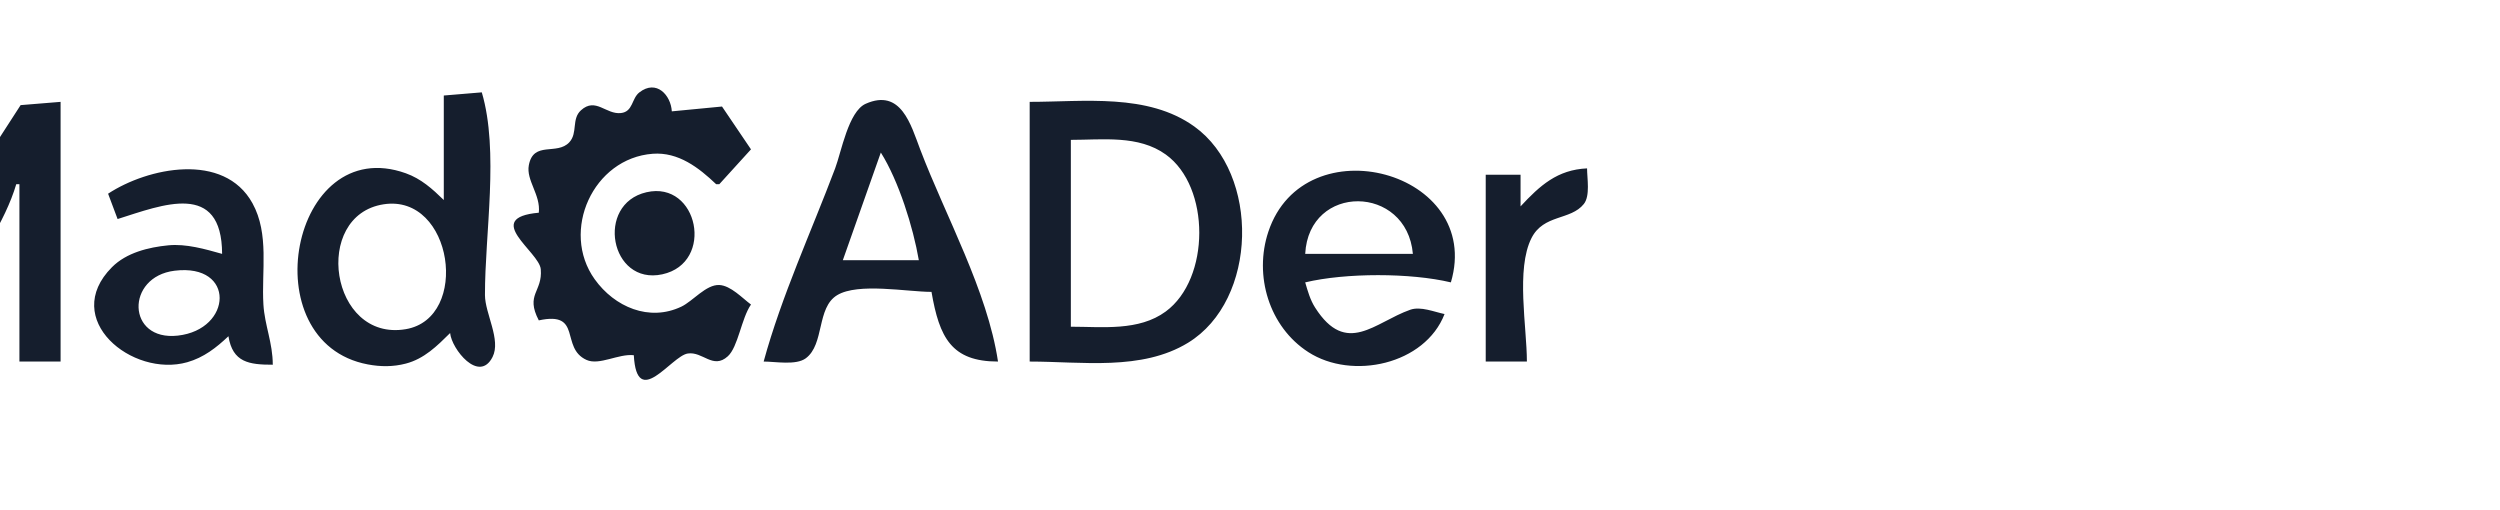
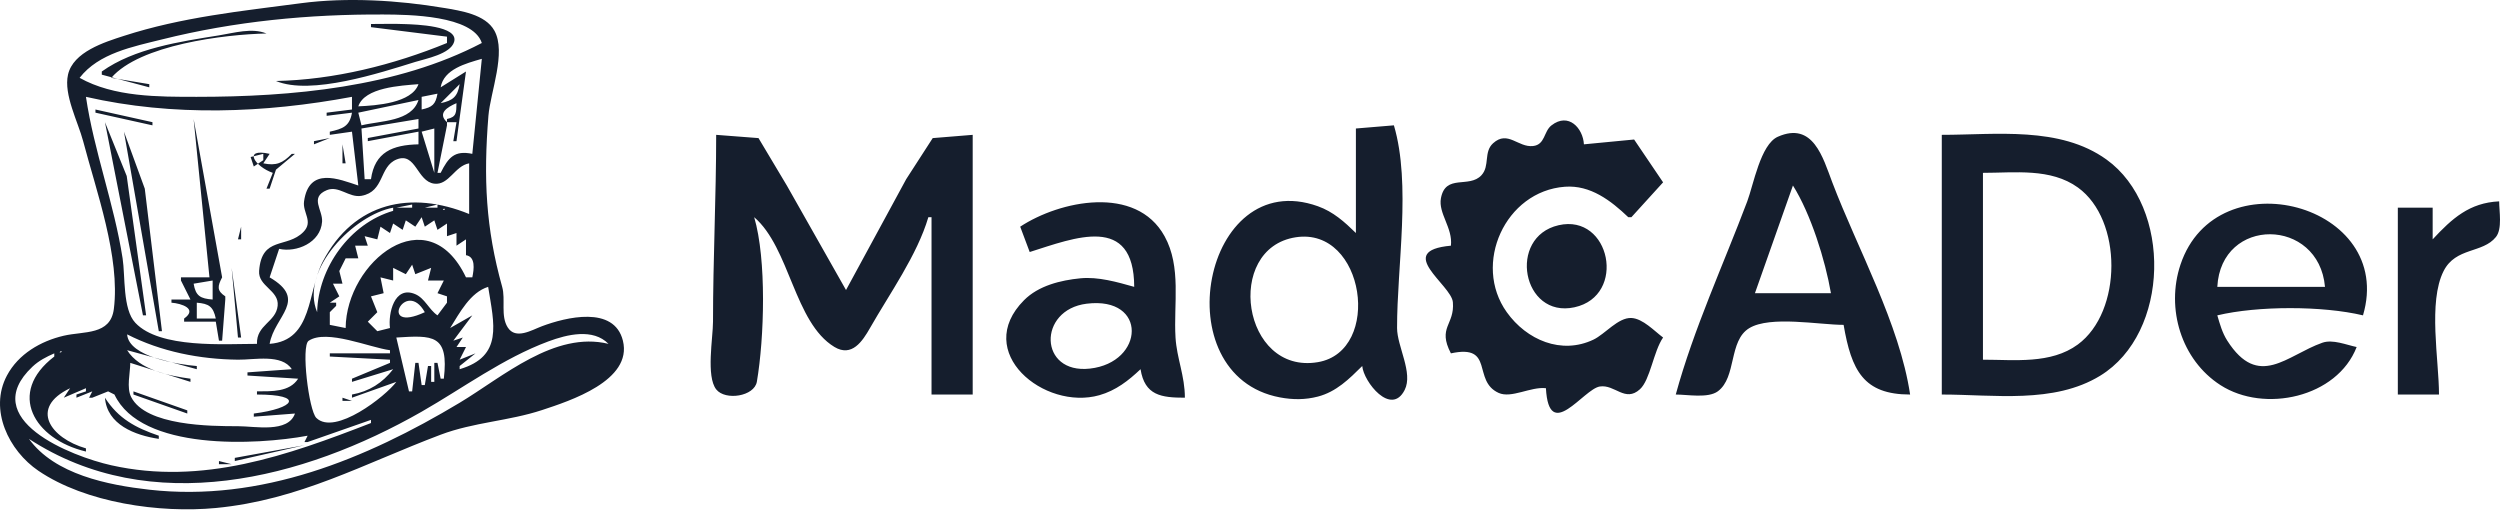
<svg xmlns="http://www.w3.org/2000/svg" viewBox="0 0 789.403 160.827">
-   <path fill="#151e2d" d="m -192.868,-9.411 c -18.884,2.487 -37.764,4.411 -56,10.321 -6.149,1.993 -16.039,5.045 -17.667,12.255 -1.422,6.298 3.189,14.935 4.783,20.999 4.107,15.621 11.765,36.729 9.691,52.999 -1.062,8.337 -9.424,6.945 -15.807,8.429 -7.295,1.696 -14.338,5.774 -17.95,12.576 -5.755,10.838 0.622,23.753 9.95,30.08 14.943,10.136 38.301,13.43 56,11.746 26.36,-2.509 46.827,-14.028 71,-23.146 10.466,-3.948 21.506,-4.312 32,-7.774 8.756,-2.888 28.668,-9.297 25.551,-21.907 -2.774,-11.22 -18.079,-7.381 -25.551,-4.579 -3.246,1.217 -8.307,4.348 -10.821,0.383 -2.312,-3.646 -0.625,-8.789 -1.751,-12.809 -5.206,-18.597 -5.927,-34.301 -4.343,-54 0.598,-7.428 5.716,-19.997 1.887,-26.895 -2.878,-5.185 -10.7,-6.295 -15.972,-7.184 -14.342,-2.418 -30.527,-3.402 -45,-1.496 m 57,12.576 c -26.813,14.048 -60.179,17 -90,17 -12.12,0 -26.178,0.092 -37,-6 6.014,-7.787 16.868,-9.844 26,-12.127 22.95,-5.738 46.408,-7.986 70,-7.873 7.817,0.038 28.161,0.23 31,8.999 m -35,-6 v 1 l 24,3 v 2 c -16.88,6.924 -35.651,11.621 -54,12 11.045,4.633 32.979,-2.61 44,-6.025 3.277,-1.016 11.083,-2.477 12.248,-6.307 1.574,-5.17 -12.345,-5.501 -15.248,-5.628 -3.657,-0.16 -7.34,-0.039 -11,-0.039 m -26,1 1,1 -1,-1 m -59,14 v 1 l 15,4 v -1 l -12,-2 c 8.969,-10.434 35.795,-13.727 49,-14 -4.541,-1.888 -10.258,-0.172 -15,0.59 -12.33,1.981 -26.656,4.052 -37,11.41 m 120,-4 -3,30 c -5.648,-1.165 -7.556,1.145 -10,6 h -1 l 3,-15 v -1 c -3.086,-2.803 0.113,-4.776 3,-6 -0.064,2.993 0.054,4.346 -3,5 v 1 h 3 l -1,6 h 1 l 3,-22 -8,5 c 0.991,-5.725 7.943,-7.544 13,-9 m -14,6 -5,4 5,-4 m -6,2 c -2.096,5.983 -13.366,6.754 -19,7 1.976,-5.972 13.375,-6.541 19,-7 m 13,0 c -0.642,3.941 -2.127,5.193 -6,6 l 6,-6 m -7,3 c -0.588,3.403 -1.649,4.272 -5,5 v -4 l 5,-1 m -27,1 v 4 l -8,1 v 1 l 8,-1 c -0.719,4.319 -2.929,5.102 -7,6 v 1 l 7,-1 2,17 c -6.162,-2.036 -15.585,-6.024 -17.133,5 -0.505,3.593 3.031,6.368 -0.203,9.667 -5.203,5.307 -13.161,1.206 -13.987,12.292 -0.364,4.892 6.363,6.13 5.857,11.012 -0.537,5.181 -6.725,5.989 -6.534,12.029 -10.195,0 -30.702,1.562 -38.411,-6.649 -4.044,-4.306 -3.147,-14.764 -4.013,-20.351 -2.674,-17.239 -9.049,-33.888 -11.576,-51 27.432,6.274 56.388,5.144 84,0 m 21,1 c -2.167,6.866 -11.955,6.511 -18,8 l -1,-4 19,-4 m -102,3 v 1 l 18,4 v -1 l -18,-4 m 108,1 -5,4 5,-4 m -77,2 5,50 h -9 v 1 l 3,6 h -6 v 1 c 3.228,0.246 8.333,1.941 4,5 v 1 h 10 l 1,6 h 1 l 1,-13 v -1 c -2.725,-1.804 -2.468,-3.193 -1,-6 l -9,-50 m 71,0 v 3 l -16,3 v 1 l 16,-3 v 4 c -8.134,0.173 -13.808,2.402 -15,11 h -2 l -1,-16 18,-3 m -99,1 12,61 h 1 l -6.127,-44 -6.873,-17 m 425,39 c -17.983,1.637 0.152,12.312 0.623,17.846 0.615,7.214 -4.946,7.882 -0.623,16.154 13.913,-3.016 6.627,8.645 15.059,12.485 4.034,1.837 10.137,-2.035 14.941,-1.485 0.957,17.416 11.83,0.267 17.019,-0.535 4.767,-0.737 7.973,5.12 12.659,0.877 3.267,-2.958 4.27,-11.935 7.322,-16.343 -2.759,-2.043 -6.385,-5.989 -10,-6.168 -4.184,-0.207 -8.339,5.1 -12,6.84 -10.116,4.808 -21.067,0.13 -27.362,-8.673 -10.858,-15.184 -0.512,-38.213 18.362,-39.61 8.055,-0.596 14.518,4.38 20,9.61 h 1 l 10,-11 -9.149,-13.524 -15.851,1.524 c -0.281,-5.071 -4.846,-10.208 -10.262,-5.972 -2.464,1.927 -1.946,6.076 -5.796,6.507 -4.739,0.53 -7.98,-5.077 -12.62,-0.877 -3.057,2.767 -0.952,7.149 -3.679,10.101 -3.902,4.223 -11.325,-0.54 -12.792,7.246 -0.901,4.783 3.793,9.375 3.149,14.995 m -30,-37 v 33 c -3.613,-3.529 -7.162,-6.722 -12,-8.451 -36.271,-12.967 -48.894,53.397 -12,60.355 4.061,0.766 7.977,0.791 12,-0.255 5.8,-1.508 9.869,-5.555 14,-9.649 0.456,5.022 9.132,15.975 13.397,7.566 2.741,-5.404 -2.385,-13.735 -2.397,-19.566 -0.04,-19.455 4.505,-45.377 -1,-64 l -12,1 m -291,0 v 14 l -4,-13 4,-1 m -98,1 11,63 h 1 l -5.424,-45 -6.576,-18 m 60,3 v 1 l 5,-2 -5,1 m 127,-2 c 0,19.72 -1,39.32 -1,59 0,5.088 -2.237,17.275 1.028,21.397 2.846,3.593 12.027,2.224 12.824,-2.455 2.355,-13.825 3.103,-38.563 -0.852,-51.941 11.289,9.677 12.663,33.309 25.329,40.972 5.51,3.334 8.883,-1.82 11.247,-5.973 6.174,-10.844 14.91,-23.052 18.424,-34.999 h 1 V 114.164 H 19.132 V 32.164 l -12.621,1.028 -8.379,12.972 -19,35 -18.691,-33 -8.943,-14.972 -13.366,-1.028 M 241.132,114.164 c 3.653,0 10.22,1.258 13.301,-1.028 5.975,-4.432 3.333,-15.974 9.924,-19.944 6.639,-3.999 22.112,-1.028 29.775,-1.028 2.478,14.401 6.27,22 21,22 -3.346,-22.342 -16.547,-45.894 -24.576,-67 -2.943,-7.737 -6.049,-19.342 -17.2,-14.397 -5.456,2.42 -7.694,15.215 -9.648,20.397 -7.568,20.064 -16.93,40.315 -22.576,61 m 84,-82 v 82 c 16.434,0 35.352,3.014 49.999,-5.927 22.08,-13.478 22.764,-53.348 2,-68.285 -14.714,-10.585 -34.925,-7.789 -51.999,-7.789 m -519,6 4,-3 -4,3 m 14,-3 v 6 h 1 l -1,-6 m -22,9 -2,5 h 1 l 2,-6 6,-5 h -1 c -2.892,2.93 -4.929,3.845 -9,3 l 2,-3 c -8.742,-1.949 -4.533,4.115 1,6 m -3,-6 v 1 1 l -3,2 -1,-3 4,-1 m 65,3 v 16 c -18.236,-7.48 -36.308,-3.903 -46.215,15 -4.921,9.39 -2.993,24.94 -16.785,26 1.511,-8.822 12.291,-13.806 0,-21 l 3,-9 c 5.445,1.233 13.101,-1.902 13.56,-8.576 0.257,-3.728 -4.026,-7.676 1.502,-9.962 3.774,-1.561 7.025,2.498 10.937,1.791 7.349,-1.327 5.502,-9.25 11.13,-11.492 6.084,-2.424 6.37,6.975 11.86,7.657 4.615,0.573 6.476,-5.639 11.011,-6.418 m 478,62 V 44.164 c 10.014,0 21.372,-1.581 29.996,4.638 14.122,10.184 14.047,39.219 -0.036,49.562 -8.518,6.256 -20.029,4.8 -29.96,4.8 m -60,-55 c 5.65,8.979 10.202,23.553 12,34 h -24 l 12,-34 m -484,2 -1,3 1,-3 m 240,11 3,8 c 14.214,-4.49 32.934,-12.126 33,11 -5.377,-1.511 -11.37,-3.253 -17,-2.699 -6.249,0.615 -13.217,2.317 -17.786,6.912 -16.323,16.416 6.413,34.936 23.786,29.998 5.179,-1.472 9.164,-4.574 13,-8.211 1.324,8.313 6.561,8.995 14,9 0,-6.889 -2.558,-12.453 -2.956,-19.001 -0.643,-10.569 1.916,-22.258 -3.461,-31.995 -9.007,-16.311 -33.078,-11.243 -45.583,-3.004 m 422,38 c -3.26,-0.673 -7.543,-2.514 -10.83,-1.358 -11.208,3.94 -20.146,14.807 -30.025,-0.657 -1.57,-2.457 -2.336,-5.217 -3.144,-7.985 12.788,-3.045 33.212,-3.045 46,0 10.368,-35.075 -46.228,-50.223 -57.637,-16 -4.619,13.856 0.228,30.039 12.637,38.031 13.845,8.917 36.823,3.914 43,-12.031 m 24,-34 v -10 h -11 v 59 h 13 c 0,-10.86 -3.511,-29.195 1.457,-38.996 3.834,-7.564 12.337,-5.537 16.515,-10.745 2.071,-2.581 1.028,-8.15 1.028,-11.258 -9.379,0.43 -14.882,5.413 -21,12 m -638,-11 v 1 h -5 l 5,-1 m 8,0 v 1 h -4 l 4,-1 m -59,1 -1,3 1,-3 m 45,0 v 1 c -13.626,3.934 -23.702,18.006 -24,32 -5.614,-13.505 11.879,-30.838 24,-33 m 16,0.333 c 0.773,0 0.16,0.498 -0.333,0.333 l 0.333,-0.333 m 5,2.667 -3,-1 3,1 m -12,0 1,3 3,-2 1,3 3,-2 v 4 l 3,-1 v 4 l 3,-2 v 5 c 3.063,0.5 2.542,4.373 2,7 h -2 c -12.162,-25.544 -37.827,-4.892 -38,16 l -5,-1 v -4 l 2,-2 v -1 h -2 l 3,-2 -2,-4 h 3 l -1,-4 2,-4 h 4 l -1,-4 h 4 l -1,-3 4,1 1,-4 3,2 1,-3 3,2 1,-3 3,2 2,-3 m 14,0 1,2 -1,-2 m 345,2.537 c -16.209,3.726 -11.488,29.492 5,25.915 16.654,-3.614 11.365,-29.677 -5,-25.915 m -416,0.463 -1,4 h 1 v -4 m 658,19 h -34 c 1.159,-22.342 32.069,-21.953 34,0 m -325,-15.656 c 21.886,-3.379 27.419,35.961 7,39.431 -23.927,4.066 -29.67,-35.931 -7,-39.431 m -335,3.656 -1,3 1,-3 m 56,5 1,3 5,-2 -1,4 h 5 l -2,4 3,1 v 2 l -3,4 c -2.689,-1.809 -3.98,-5.424 -7.054,-6.712 -6.643,-2.784 -8.544,6.24 -7.946,10.712 l -4,1 -3,-3 3,-3 -2,-5 4,-1 -1,-5 4,1 v -4 l 4,2 2,-3 m -57,1 2,22 h 1 l -3,-22 m -6,4 v 6 c -3.864,-0.3 -5.348,-1.089 -6,-5 l 6,-1 m 87,2 c 1.866,11.718 4.82,21.933 -9,26 v -1 l 5,-4 -5,2 2,-4 h -3 l 2,-3 -3,1 6,-8 -7,4 c 2.99,-4.801 6.387,-11.274 12,-13 m -20,8 c -15.066,6.994 -6.141,-10.937 0,0 m -66,2 h -6 v -5 c 3.829,0.304 5.173,1.205 6,5 m 275,-4.684 c 19.32,-2.381 18.273,18.572 1,20.495 -16.138,1.797 -16.535,-18.58 -1,-20.495 m -193,0.684 -1,3 1,-3 m -51,3 1,3 -1,-3 m 50,3 -3,4 3,-4 m -9,17 h -1 l -1,-5 h -1 v 6 h -1 v -5 h -1 l -1,6 h -1 l -1,-7 h -1 l -1,9 h -1 l -4,-17 c 11.476,-0.718 16.664,-1.085 15,13 m -100,-14 c 10.746,5.492 22.948,7.853 35,7.996 5.239,0.062 13.827,-1.89 17,3.004 l -14,1 v 1 l 16,1 c -2.729,4.258 -8.325,3.961 -13,4 v 1 c 15.175,0 11.943,4.364 -1,6 v 1 l 13,-1 c -2.189,6.225 -12.565,4 -18,4 -8.578,0 -29.076,-0.073 -33.731,-9.213 -1.504,-2.953 -0.295,-7.559 -0.269,-10.787 l 19,6 v -1 c -6.917,-0.932 -16.065,-2.767 -20,-9 l 22,6 v -1 c -5.712,-0.467 -21.484,-2.837 -22,-10 m 152,3 c -17.007,-4.149 -33.288,10.373 -47,18.6 -29.719,17.831 -62.793,31.416 -98,27.45 -13.037,-1.469 -29.89,-4.806 -38,-16.05 38.458,25.096 86.594,12.818 124,-8.579 13.164,-7.53 25.698,-16.872 40,-22.192 5.952,-2.214 14.126,-4.207 19,0.771 m -69,2 v 1 h -19 v 1 l 19,1 v 1 l -12,5 v 1 l 13,-4 c -3.361,4.353 -7.571,7.02 -13,8 v 1 l 14,-5 c -3.305,4.477 -19.392,17.13 -25.258,11.382 -2.369,-2.322 -4.876,-22.712 -2.424,-24.354 5.672,-3.799 19.317,2.164 25.681,2.972 m 24,-2 1,1 -1,-1 m -125,1 -1,1 1,-1 m 129,0 -1,2 1,-2 m -132,1.333 c 0.773,0 0.16,0.498 -0.333,0.333 l 0.333,-0.333 m -2,0.667 v 1 c -15.086,11.534 -6.357,26.113 10,30 v -1 c -11.168,-3.225 -18.036,-12.779 -5,-19 l -2,3 7,-3 v 1 l -3,1 v 1 l 5,-2 -1,2 h 1 l 5,-2 2,1 c 8.411,17.876 44.84,16 61,13 l -1,2 h 1 l 20,-7 v 1 c -26.431,10.254 -53.22,19.771 -82,13.335 -12.535,-2.803 -42.511,-14.508 -24.897,-31.121 2.045,-1.929 4.361,-3.098 6.897,-4.214 m 14,11 -1,1 1,-1 m 11,1 v 1 l 17,6 v -1 l -17,-6 m -23,2 -3,4 3,-4 m 2,2 3,-1 -3,1 m 6,-2 1,1 -1,-1 m 6,0 c 0.643,8.5 9.442,11.867 17,13 v -1 c -7.33,-2.496 -12.77,-5.404 -17,-12 m 75,0 v 1 h 3 l -3,-1 m -57,13 1,1 -1,-1 m 23,6 v 1 l 22,-5 -22,4 m -47,-2 1,1 -1,-1 m 42,3 v 1 h 4 z" />
+   <g transform="translate(288.0078,10.41399)">
+     <path fill="#151e2d" d="m -192.868,-9.411 c -18.884,2.487 -37.764,4.411 -56,10.321 -6.149,1.993 -16.039,5.045 -17.667,12.255 -1.422,6.298 3.189,14.935 4.783,20.999 4.107,15.621 11.765,36.729 9.691,52.999 -1.062,8.337 -9.424,6.945 -15.807,8.429 -7.295,1.696 -14.338,5.774 -17.95,12.576 -5.755,10.838 0.622,23.753 9.95,30.08 14.943,10.136 38.301,13.43 56,11.746 26.36,-2.509 46.827,-14.028 71,-23.146 10.466,-3.948 21.506,-4.312 32,-7.774 8.756,-2.888 28.668,-9.297 25.551,-21.907 -2.774,-11.22 -18.079,-7.381 -25.551,-4.579 -3.246,1.217 -8.307,4.348 -10.821,0.383 -2.312,-3.646 -0.625,-8.789 -1.751,-12.809 -5.206,-18.597 -5.927,-34.301 -4.343,-54 0.598,-7.428 5.716,-19.997 1.887,-26.895 -2.878,-5.185 -10.7,-6.295 -15.972,-7.184 -14.342,-2.418 -30.527,-3.402 -45,-1.496 m 57,12.576 c -26.813,14.048 -60.179,17 -90,17 -12.12,0 -26.178,0.092 -37,-6 6.014,-7.787 16.868,-9.844 26,-12.127 22.95,-5.738 46.408,-7.986 70,-7.873 7.817,0.038 28.161,0.23 31,8.999 m -35,-6 v 1 l 24,3 v 2 c -16.88,6.924 -35.651,11.621 -54,12 11.045,4.633 32.979,-2.61 44,-6.025 3.277,-1.016 11.083,-2.477 12.248,-6.307 1.574,-5.17 -12.345,-5.501 -15.248,-5.628 -3.657,-0.16 -7.34,-0.039 -11,-0.039 m -26,1 1,1 -1,-1 m -59,14 v 1 l 15,4 v -1 l -12,-2 c 8.969,-10.434 35.795,-13.727 49,-14 -4.541,-1.888 -10.258,-0.172 -15,0.59 -12.33,1.981 -26.656,4.052 -37,11.41 m 120,-4 -3,30 c -5.648,-1.165 -7.556,1.145 -10,6 h -1 l 3,-15 v -1 c -3.086,-2.803 0.113,-4.776 3,-6 -0.064,2.993 0.054,4.346 -3,5 v 1 h 3 l -1,6 h 1 l 3,-22 -8,5 c 0.991,-5.725 7.943,-7.544 13,-9 m -14,6 -5,4 5,-4 m -6,2 c -2.096,5.983 -13.366,6.754 -19,7 1.976,-5.972 13.375,-6.541 19,-7 m 13,0 c -0.642,3.941 -2.127,5.193 -6,6 l 6,-6 m -7,3 c -0.588,3.403 -1.649,4.272 -5,5 v -4 l 5,-1 m -27,1 v 4 l -8,1 v 1 l 8,-1 c -0.719,4.319 -2.929,5.102 -7,6 v 1 l 7,-1 2,17 c -6.162,-2.036 -15.585,-6.024 -17.133,5 -0.505,3.593 3.031,6.368 -0.203,9.667 -5.203,5.307 -13.161,1.206 -13.987,12.292 -0.364,4.892 6.363,6.13 5.857,11.012 -0.537,5.181 -6.725,5.989 -6.534,12.029 -10.195,0 -30.702,1.562 -38.411,-6.649 -4.044,-4.306 -3.147,-14.764 -4.013,-20.351 -2.674,-17.239 -9.049,-33.888 -11.576,-51 27.432,6.274 56.388,5.144 84,0 m 21,1 c -2.167,6.866 -11.955,6.511 -18,8 l -1,-4 19,-4 m -102,3 v 1 l 18,4 v -1 l -18,-4 m 108,1 -5,4 5,-4 m -77,2 5,50 h -9 v 1 l 3,6 h -6 v 1 c 3.228,0.246 8.333,1.941 4,5 v 1 h 10 l 1,6 h 1 l 1,-13 v -1 c -2.725,-1.804 -2.468,-3.193 -1,-6 l -9,-50 m 71,0 v 3 l -16,3 v 1 l 16,-3 v 4 c -8.134,0.173 -13.808,2.402 -15,11 h -2 l -1,-16 18,-3 m -99,1 12,61 h 1 l -6.127,-44 -6.873,-17 m 425,39 c -17.983,1.637 0.152,12.312 0.623,17.846 0.615,7.214 -4.946,7.882 -0.623,16.154 13.913,-3.016 6.627,8.645 15.059,12.485 4.034,1.837 10.137,-2.035 14.941,-1.485 0.957,17.416 11.83,0.267 17.019,-0.535 4.767,-0.737 7.973,5.12 12.659,0.877 3.267,-2.958 4.27,-11.935 7.322,-16.343 -2.759,-2.043 -6.385,-5.989 -10,-6.168 -4.184,-0.207 -8.339,5.1 -12,6.84 -10.116,4.808 -21.067,0.13 -27.362,-8.673 -10.858,-15.184 -0.512,-38.213 18.362,-39.61 8.055,-0.596 14.518,4.38 20,9.61 h 1 l 10,-11 -9.149,-13.524 -15.851,1.524 c -0.281,-5.071 -4.846,-10.208 -10.262,-5.972 -2.464,1.927 -1.946,6.076 -5.796,6.507 -4.739,0.53 -7.98,-5.077 -12.62,-0.877 -3.057,2.767 -0.952,7.149 -3.679,10.101 -3.902,4.223 -11.325,-0.54 -12.792,7.246 -0.901,4.783 3.793,9.375 3.149,14.995 m -30,-37 v 33 c -3.613,-3.529 -7.162,-6.722 -12,-8.451 -36.271,-12.967 -48.894,53.397 -12,60.355 4.061,0.766 7.977,0.791 12,-0.255 5.8,-1.508 9.869,-5.555 14,-9.649 0.456,5.022 9.132,15.975 13.397,7.566 2.741,-5.404 -2.385,-13.735 -2.397,-19.566 -0.04,-19.455 4.505,-45.377 -1,-64 l -12,1 m -291,0 v 14 l -4,-13 4,-1 m -98,1 11,63 h 1 l -5.424,-45 -6.576,-18 m 60,3 v 1 l 5,-2 -5,1 m 127,-2 c 0,19.72 -1,39.32 -1,59 0,5.088 -2.237,17.275 1.028,21.397 2.846,3.593 12.027,2.224 12.824,-2.455 2.355,-13.825 3.103,-38.563 -0.852,-51.941 11.289,9.677 12.663,33.309 25.329,40.972 5.51,3.334 8.883,-1.82 11.247,-5.973 6.174,-10.844 14.91,-23.052 18.424,-34.999 h 1 V 114.164 H 19.132 V 32.164 l -12.621,1.028 -8.379,12.972 -19,35 -18.691,-33 -8.943,-14.972 -13.366,-1.028 M 241.132,114.164 c 3.653,0 10.22,1.258 13.301,-1.028 5.975,-4.432 3.333,-15.974 9.924,-19.944 6.639,-3.999 22.112,-1.028 29.775,-1.028 2.478,14.401 6.27,22 21,22 -3.346,-22.342 -16.547,-45.894 -24.576,-67 -2.943,-7.737 -6.049,-19.342 -17.2,-14.397 -5.456,2.42 -7.694,15.215 -9.648,20.397 -7.568,20.064 -16.93,40.315 -22.576,61 m 84,-82 v 82 c 16.434,0 35.352,3.014 49.999,-5.927 22.08,-13.478 22.764,-53.348 2,-68.285 -14.714,-10.585 -34.925,-7.789 -51.999,-7.789 m -519,6 4,-3 -4,3 m 14,-3 v 6 h 1 l -1,-6 m -22,9 -2,5 h 1 l 2,-6 6,-5 h -1 c -2.892,2.93 -4.929,3.845 -9,3 l 2,-3 c -8.742,-1.949 -4.533,4.115 1,6 m -3,-6 v 1 1 l -3,2 -1,-3 4,-1 m 65,3 v 16 c -18.236,-7.48 -36.308,-3.903 -46.215,15 -4.921,9.39 -2.993,24.94 -16.785,26 1.511,-8.822 12.291,-13.806 0,-21 l 3,-9 c 5.445,1.233 13.101,-1.902 13.56,-8.576 0.257,-3.728 -4.026,-7.676 1.502,-9.962 3.774,-1.561 7.025,2.498 10.937,1.791 7.349,-1.327 5.502,-9.25 11.13,-11.492 6.084,-2.424 6.37,6.975 11.86,7.657 4.615,0.573 6.476,-5.639 11.011,-6.418 m 478,62 V 44.164 c 10.014,0 21.372,-1.581 29.996,4.638 14.122,10.184 14.047,39.219 -0.036,49.562 -8.518,6.256 -20.029,4.8 -29.96,4.8 m -60,-55 c 5.65,8.979 10.202,23.553 12,34 h -24 l 12,-34 m -484,2 -1,3 1,-3 m 240,11 3,8 c 14.214,-4.49 32.934,-12.126 33,11 -5.377,-1.511 -11.37,-3.253 -17,-2.699 -6.249,0.615 -13.217,2.317 -17.786,6.912 -16.323,16.416 6.413,34.936 23.786,29.998 5.179,-1.472 9.164,-4.574 13,-8.211 1.324,8.313 6.561,8.995 14,9 0,-6.889 -2.558,-12.453 -2.956,-19.001 -0.643,-10.569 1.916,-22.258 -3.461,-31.995 -9.007,-16.311 -33.078,-11.243 -45.583,-3.004 m 422,38 c -3.26,-0.673 -7.543,-2.514 -10.83,-1.358 -11.208,3.94 -20.146,14.807 -30.025,-0.657 -1.57,-2.457 -2.336,-5.217 -3.144,-7.985 12.788,-3.045 33.212,-3.045 46,0 10.368,-35.075 -46.228,-50.223 -57.637,-16 -4.619,13.856 0.228,30.039 12.637,38.031 13.845,8.917 36.823,3.914 43,-12.031 m 24,-34 v -10 h -11 v 59 h 13 c 0,-10.86 -3.511,-29.195 1.457,-38.996 3.834,-7.564 12.337,-5.537 16.515,-10.745 2.071,-2.581 1.028,-8.15 1.028,-11.258 -9.379,0.43 -14.882,5.413 -21,12 m -638,-11 v 1 h -5 l 5,-1 m 8,0 v 1 h -4 l 4,-1 m -59,1 -1,3 1,-3 m 45,0 v 1 c -13.626,3.934 -23.702,18.006 -24,32 -5.614,-13.505 11.879,-30.838 24,-33 m 16,0.333 c 0.773,0 0.16,0.498 -0.333,0.333 l 0.333,-0.333 m 5,2.667 -3,-1 3,1 m -12,0 1,3 3,-2 1,3 3,-2 v 4 l 3,-1 v 4 l 3,-2 v 5 c 3.063,0.5 2.542,4.373 2,7 h -2 c -12.162,-25.544 -37.827,-4.892 -38,16 l -5,-1 v -4 l 2,-2 v -1 h -2 l 3,-2 -2,-4 h 3 l -1,-4 2,-4 h 4 l -1,-4 h 4 l -1,-3 4,1 1,-4 3,2 1,-3 3,2 1,-3 3,2 2,-3 m 14,0 1,2 -1,-2 m 345,2.537 c -16.209,3.726 -11.488,29.492 5,25.915 16.654,-3.614 11.365,-29.677 -5,-25.915 m -416,0.463 -1,4 h 1 v -4 m 658,19 h -34 c 1.159,-22.342 32.069,-21.953 34,0 m -325,-15.656 c 21.886,-3.379 27.419,35.961 7,39.431 -23.927,4.066 -29.67,-35.931 -7,-39.431 m -335,3.656 -1,3 1,-3 m 56,5 1,3 5,-2 -1,4 h 5 l -2,4 3,1 v 2 l -3,4 c -2.689,-1.809 -3.98,-5.424 -7.054,-6.712 -6.643,-2.784 -8.544,6.24 -7.946,10.712 l -4,1 -3,-3 3,-3 -2,-5 4,-1 -1,-5 4,1 v -4 l 4,2 2,-3 m -57,1 2,22 h 1 l -3,-22 m -6,4 v 6 c -3.864,-0.3 -5.348,-1.089 -6,-5 l 6,-1 m 87,2 c 1.866,11.718 4.82,21.933 -9,26 v -1 l 5,-4 -5,2 2,-4 h -3 l 2,-3 -3,1 6,-8 -7,4 c 2.99,-4.801 6.387,-11.274 12,-13 m -20,8 c -15.066,6.994 -6.141,-10.937 0,0 m -66,2 h -6 v -5 c 3.829,0.304 5.173,1.205 6,5 m 275,-4.684 c 19.32,-2.381 18.273,18.572 1,20.495 -16.138,1.797 -16.535,-18.58 -1,-20.495 m -193,0.684 -1,3 1,-3 m -51,3 1,3 -1,-3 m 50,3 -3,4 3,-4 m -9,17 h -1 l -1,-5 h -1 v 6 h -1 v -5 h -1 l -1,6 h -1 l -1,-7 h -1 l -1,9 h -1 l -4,-17 c 11.476,-0.718 16.664,-1.085 15,13 m -100,-14 c 10.746,5.492 22.948,7.853 35,7.996 5.239,0.062 13.827,-1.89 17,3.004 l -14,1 v 1 l 16,1 c -2.729,4.258 -8.325,3.961 -13,4 v 1 c 15.175,0 11.943,4.364 -1,6 v 1 l 13,-1 c -2.189,6.225 -12.565,4 -18,4 -8.578,0 -29.076,-0.073 -33.731,-9.213 -1.504,-2.953 -0.295,-7.559 -0.269,-10.787 l 19,6 v -1 c -6.917,-0.932 -16.065,-2.767 -20,-9 l 22,6 v -1 c -5.712,-0.467 -21.484,-2.837 -22,-10 m 152,3 c -17.007,-4.149 -33.288,10.373 -47,18.6 -29.719,17.831 -62.793,31.416 -98,27.45 -13.037,-1.469 -29.89,-4.806 -38,-16.05 38.458,25.096 86.594,12.818 124,-8.579 13.164,-7.53 25.698,-16.872 40,-22.192 5.952,-2.214 14.126,-4.207 19,0.771 m -69,2 v 1 h -19 v 1 l 19,1 v 1 l -12,5 v 1 l 13,-4 c -3.361,4.353 -7.571,7.02 -13,8 v 1 l 14,-5 c -3.305,4.477 -19.392,17.13 -25.258,11.382 -2.369,-2.322 -4.876,-22.712 -2.424,-24.354 5.672,-3.799 19.317,2.164 25.681,2.972 m 24,-2 1,1 -1,-1 m -125,1 -1,1 1,-1 m 129,0 -1,2 1,-2 m -132,1.333 c 0.773,0 0.16,0.498 -0.333,0.333 l 0.333,-0.333 m -2,0.667 v 1 c -15.086,11.534 -6.357,26.113 10,30 v -1 c -11.168,-3.225 -18.036,-12.779 -5,-19 l -2,3 7,-3 v 1 l -3,1 v 1 l 5,-2 -1,2 h 1 l 5,-2 2,1 c 8.411,17.876 44.84,16 61,13 l -1,2 h 1 l 20,-7 v 1 c -26.431,10.254 -53.22,19.771 -82,13.335 -12.535,-2.803 -42.511,-14.508 -24.897,-31.121 2.045,-1.929 4.361,-3.098 6.897,-4.214 m 14,11 -1,1 1,-1 m 11,1 v 1 l 17,6 v -1 l -17,-6 m -23,2 -3,4 3,-4 m 2,2 3,-1 -3,1 m 6,-2 1,1 -1,-1 m 6,0 c 0.643,8.5 9.442,11.867 17,13 v -1 c -7.33,-2.496 -12.77,-5.404 -17,-12 m 75,0 v 1 h 3 l -3,-1 m -57,13 1,1 -1,-1 m 23,6 v 1 l 22,-5 -22,4 m -47,-2 1,1 -1,-1 m 42,3 v 1 h 4 z" />
+   </g>
</svg>
